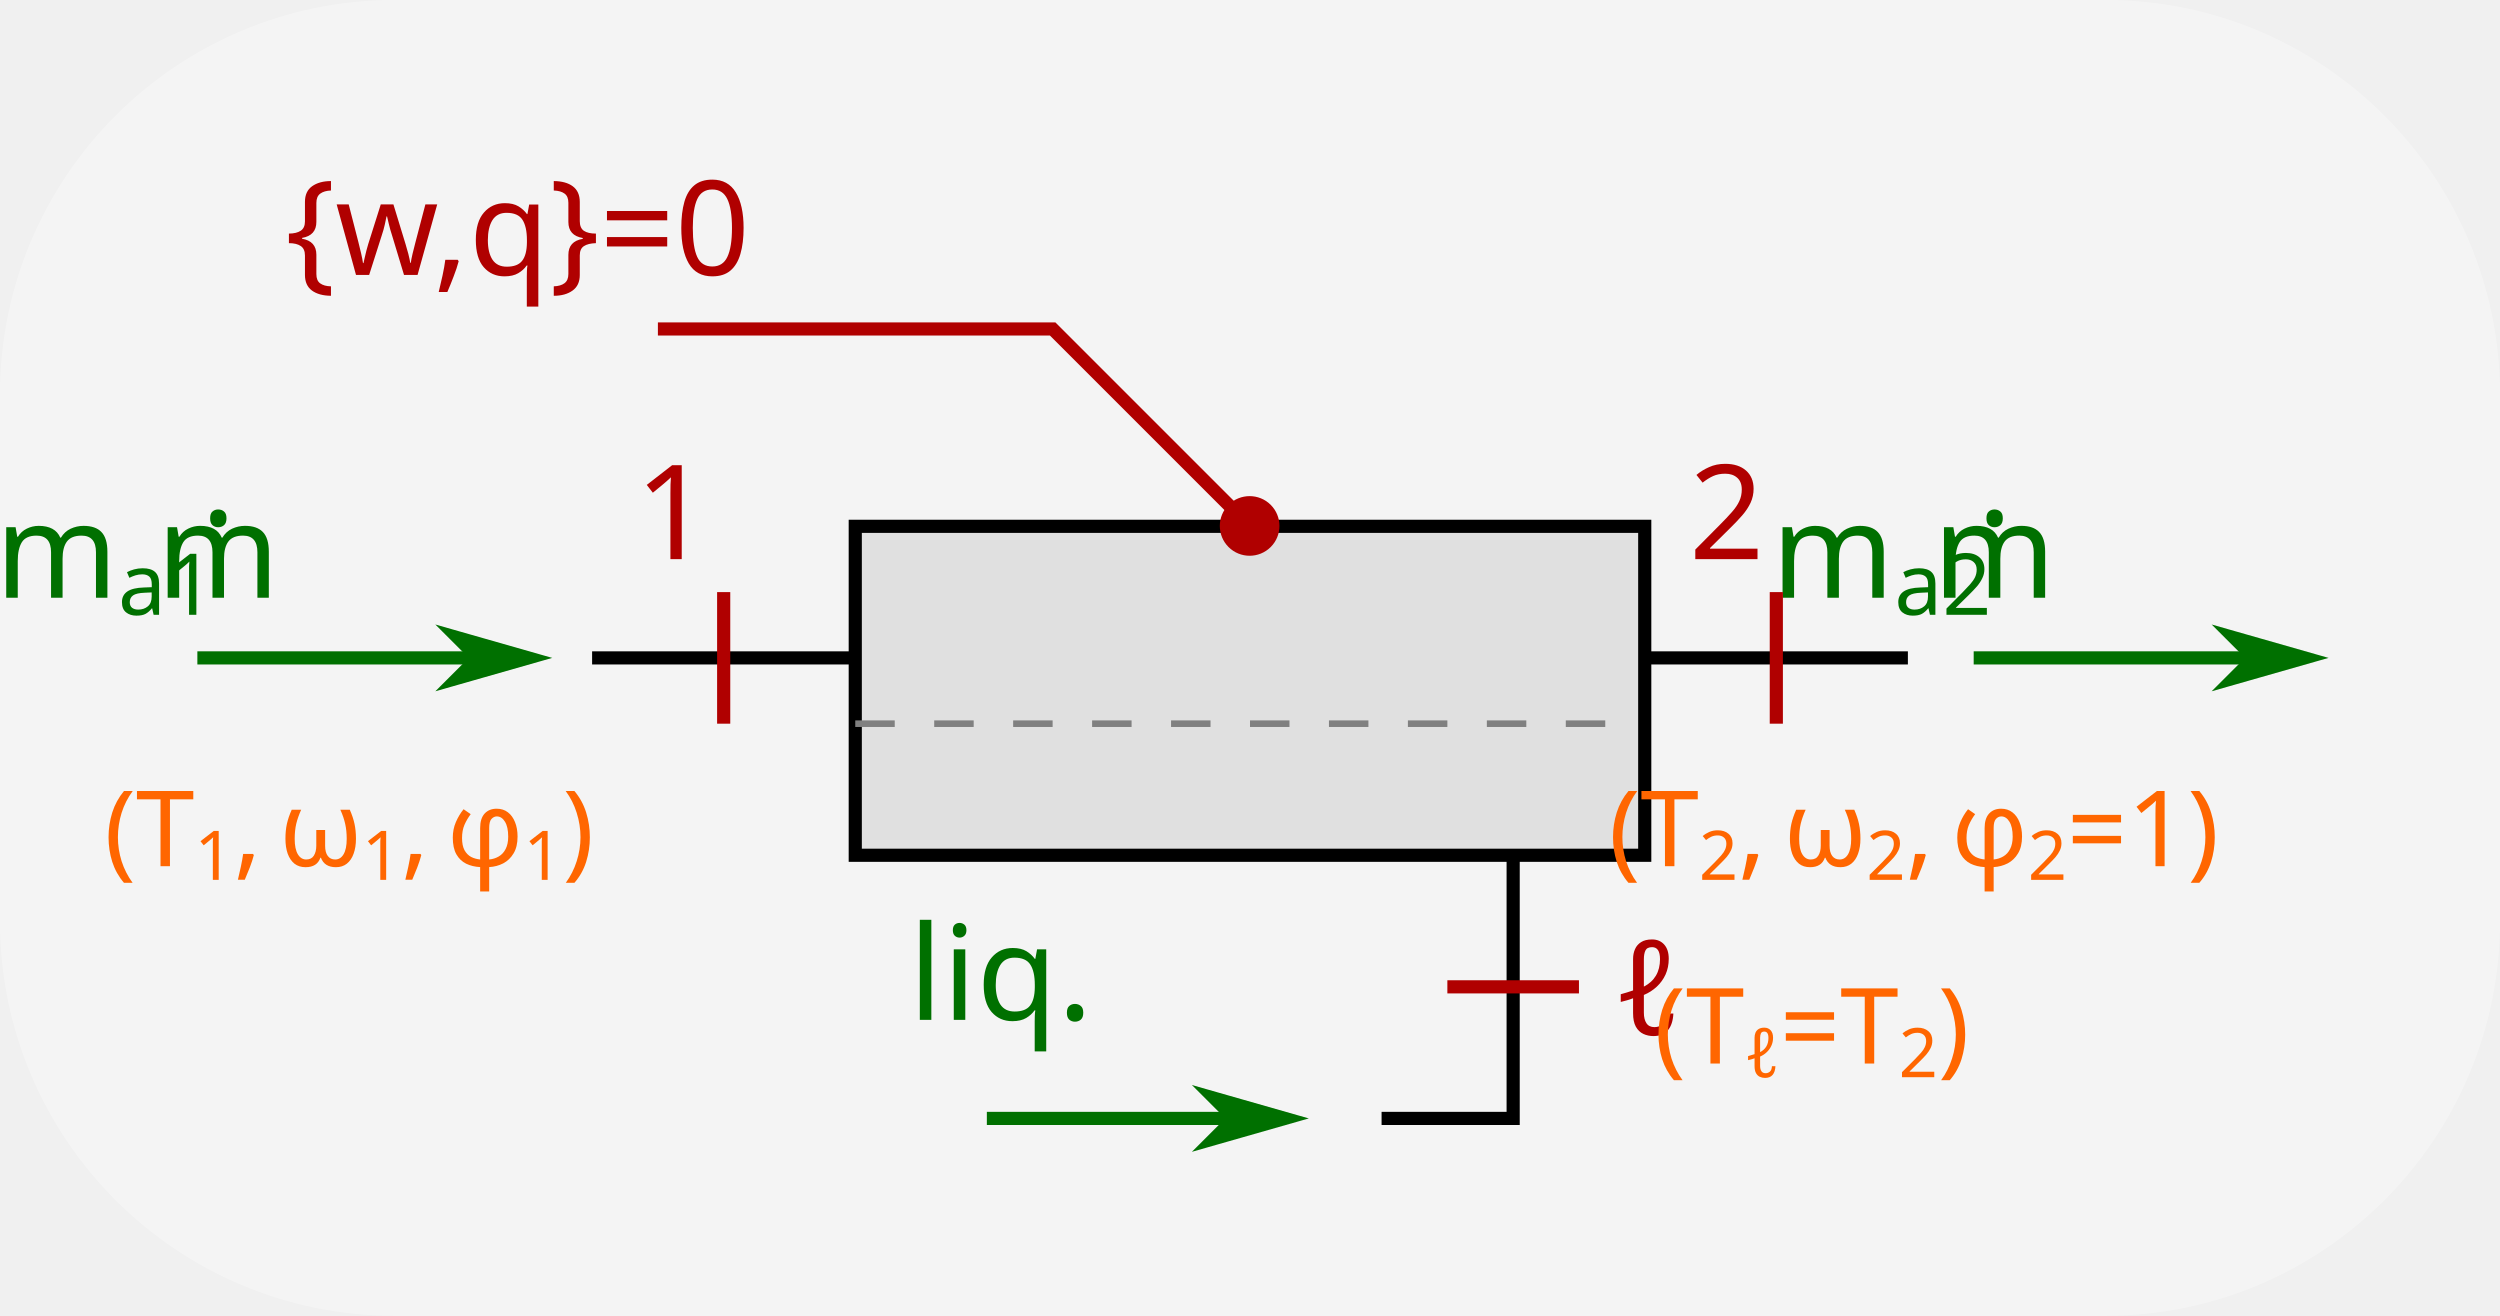
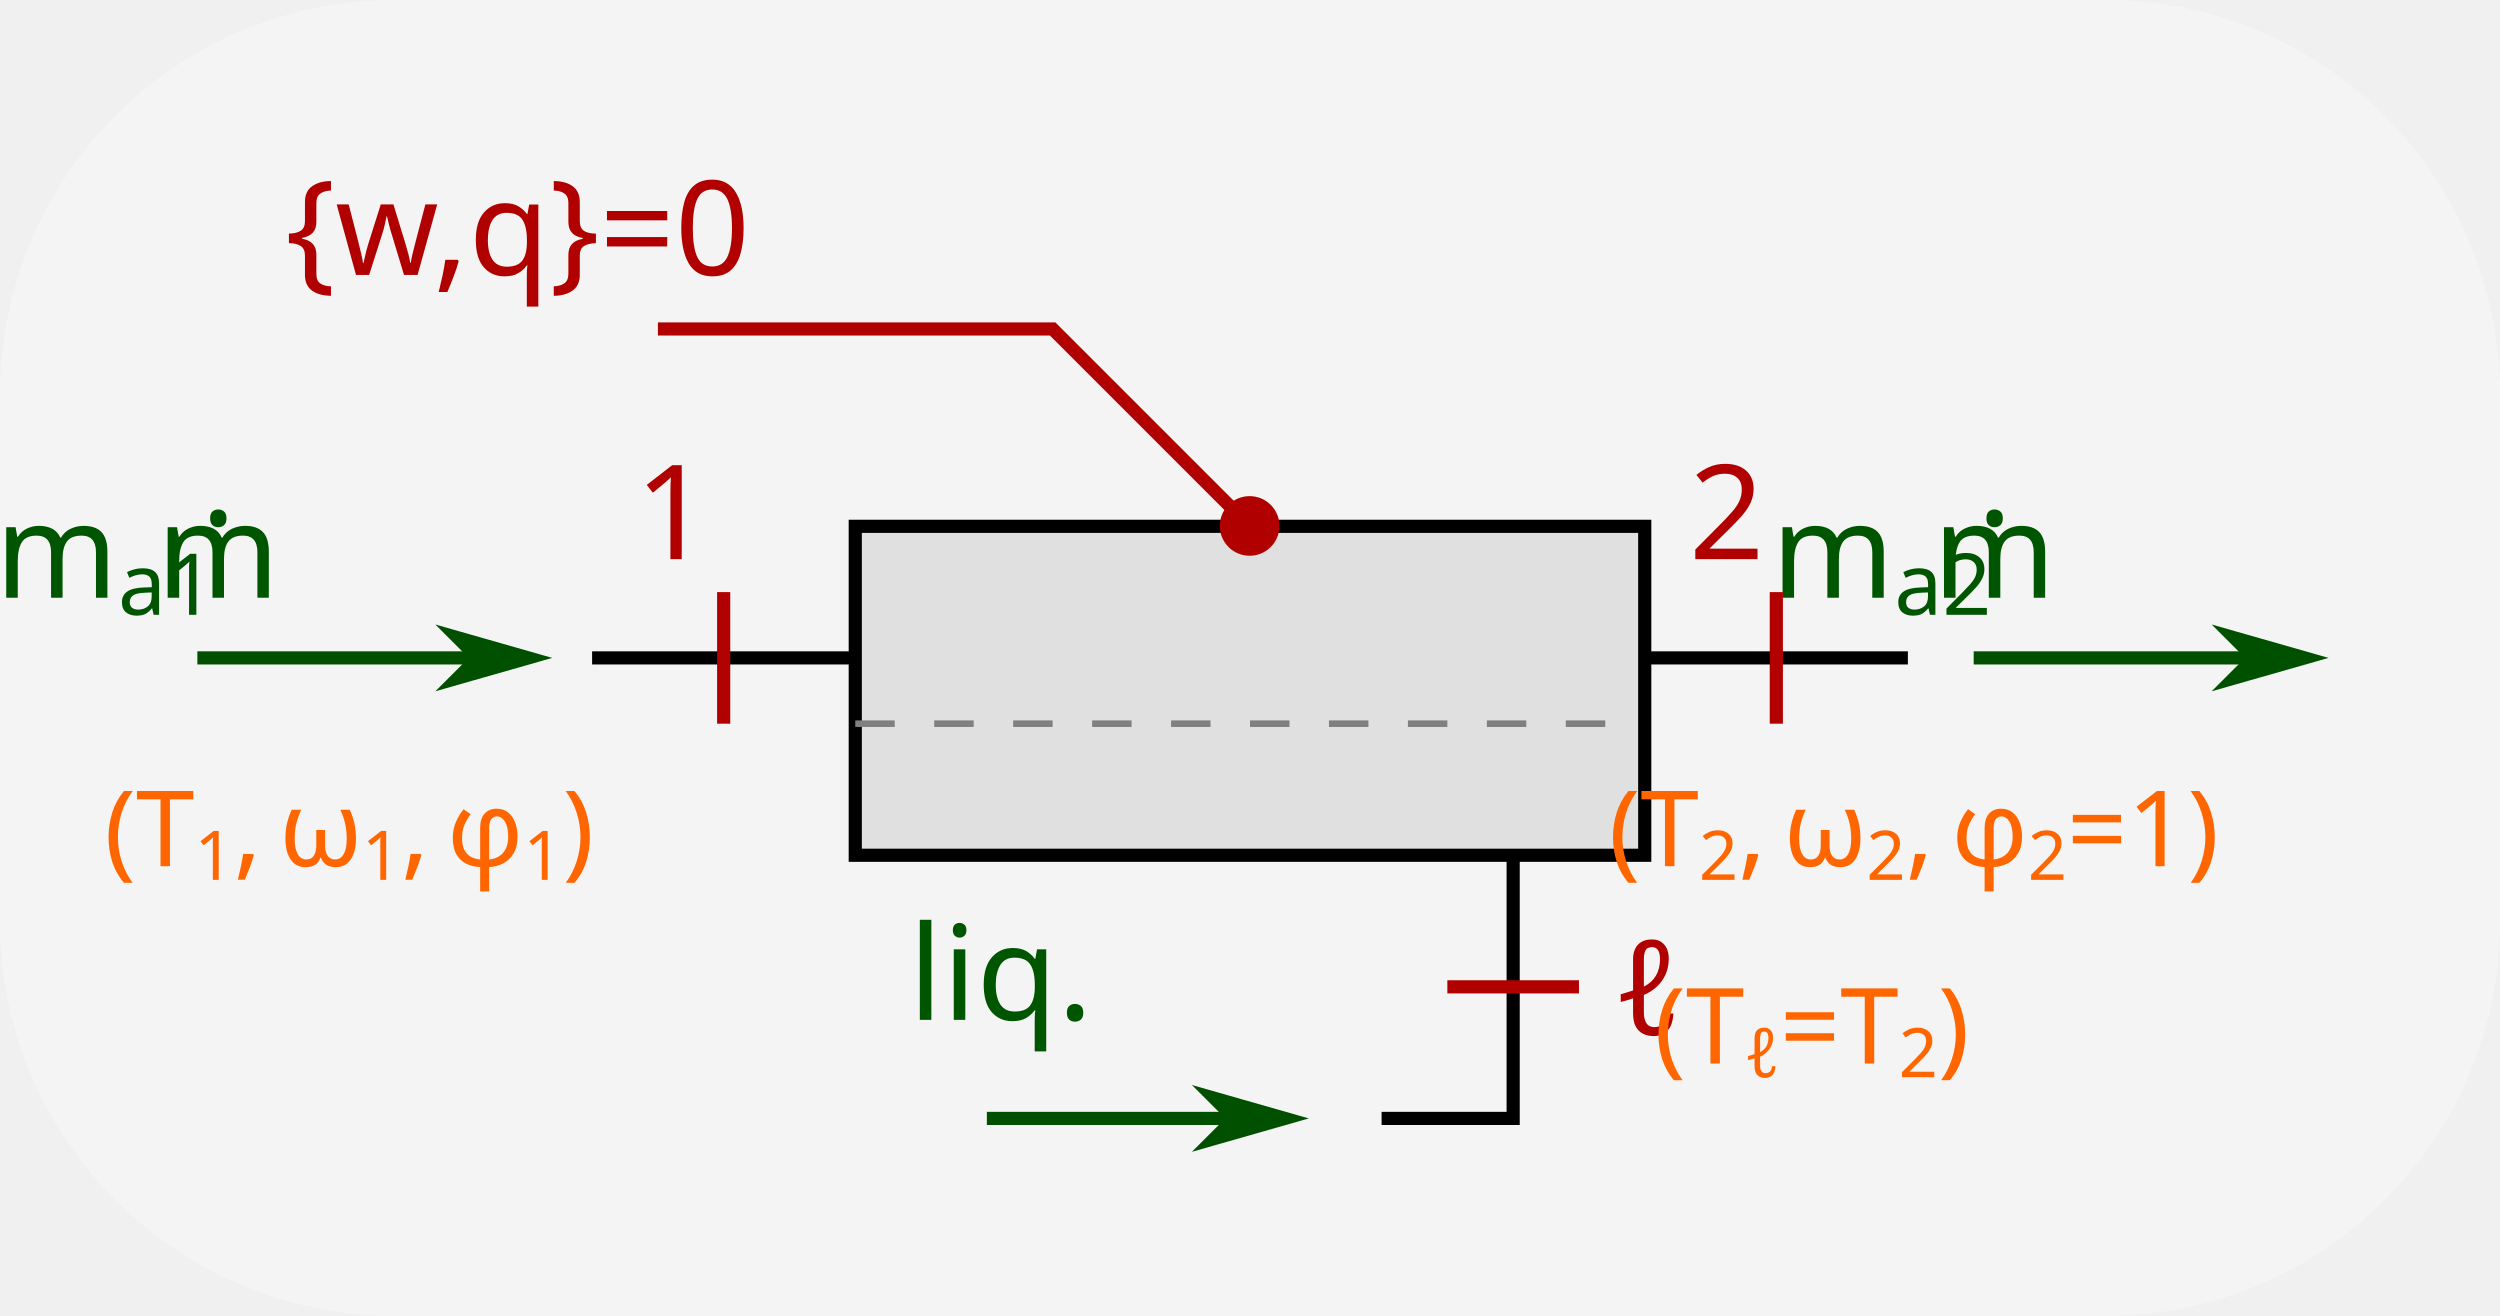
<svg xmlns="http://www.w3.org/2000/svg" width="380" height="200" viewBox="0 0 380 200" version="1.1" id="svg1097">
  <defs id="defs1091">
+     <marker style="overflow:visible;" id="marker1611" refX="0.0" refY="0.0" orient="auto">
+       <path transform="scale(0.4) rotate(180) translate(10,0)" style="fill-rule:evenodd;stroke:#005000;stroke-width:1pt;stroke-opacity:1;fill:#005000;fill-opacity:1" d="M 0.0,0.0 L 5.0,-5.0 L -12.5,0.0 L 5.0,5.0 L 0.0,0.0 z " id="path1609" />
+     </marker>
+     <marker style="overflow:visible;" id="marker1523" refX="0.0" refY="0.0" orient="auto">
+       <path transform="scale(0.4) rotate(180) translate(10,0)" style="fill-rule:evenodd;stroke:#005000;stroke-width:1pt;stroke-opacity:1;fill:#007000;fill-opacity:1" d="M 0.0,0.0 L 5.0,-5.0 L -12.5,0.0 L 5.0,5.0 L 0.0,0.0 z " id="path1521" />
+     </marker>
+     <marker style="overflow:visible;" id="marker1417" refX="0.0" refY="0.0" orient="auto">
+       <path transform="scale(0.4) rotate(180) translate(10,0)" style="fill-rule:evenodd;stroke:#005000;stroke-width:1pt;stroke-opacity:1;fill:#007000;fill-opacity:1" d="M 0.0,0.0 L 5.0,-5.0 L -12.5,0.0 L 5.0,5.0 L 0.0,0.0 z " id="path1163" />
+     </marker>
    <marker style="overflow:visible" id="DotM" refX="0" refY="0" orient="auto">
      <path transform="matrix(0.4,0,0,0.4,2.96,0.4)" style="fill:#b00000;fill-opacity:1;fill-rule:evenodd;stroke:#b00000;stroke-width:1pt;stroke-opacity:1" d="m -2.5,-1 c 0,2.76 -2.24,5 -5,5 -2.76,0 -5,-2.24 -5,-5 0,-2.76 2.24,-5 5,-5 2.76,0 5,2.24 5,5 z" id="path9412" />
    </marker>
    <marker orient="auto" refY="0" refX="0" id="marker9070" style="overflow:visible">
-       <path id="path9068" d="M 0,0 5,-5 -12.5,0 5,5 Z" style="fill:#007000;fill-opacity:1;fill-rule:evenodd;stroke:#007000;stroke-width:1pt;stroke-opacity:1" transform="matrix(-0.4,0,0,-0.4,-4,0)" />
+       <path id="path9068" d="M 0,0 5,-5 -12.5,0 5,5 Z" style="fill:#007000;fill-opacity:1;fill-rule:evenodd;stroke:#005000;stroke-width:1pt;stroke-opacity:1" transform="matrix(-0.4,0,0,-0.4,-4,0)" />
    </marker>
    <marker orient="auto" refY="0" refX="0" id="Arrow1Mend" style="overflow:visible">
-       <path id="path16774" d="M 0,0 5,-5 -12.5,0 5,5 Z" style="fill:#007000;fill-opacity:1;fill-rule:evenodd;stroke:#007000;stroke-width:1pt;stroke-opacity:1" transform="matrix(-0.4,0,0,-0.4,-4,0)" />
+       <path id="path16774" d="M 0,0 5,-5 -12.5,0 5,5 Z" style="fill:#005000;fill-opacity:1;fill-rule:evenodd;stroke:#005000;stroke-width:1pt;stroke-opacity:1" transform="matrix(-0.4,0,0,-0.4,-4,0)" />
    </marker>
    <marker orient="auto" refY="0" refX="0" id="Arrow1Mend-0-1-49" style="overflow:visible">
      <path id="path16774-8-7-2" d="M 0,0 5,-5 -12.5,0 5,5 Z" style="fill:#007000;fill-opacity:1;fill-rule:evenodd;stroke:#007000;stroke-width:1pt;stroke-opacity:1" transform="matrix(-0.4,0,0,-0.4,-4,0)" />
    </marker>
    <marker orient="auto" refY="0" refX="0" id="Arrow1Mend-0-1-49-9" style="overflow:visible">
      <path id="path16774-8-7-2-1" d="M 0,0 5,-5 -12.5,0 5,5 Z" style="fill:#007000;fill-opacity:1;fill-rule:evenodd;stroke:#007000;stroke-width:1pt;stroke-opacity:1" transform="matrix(-0.4,0,0,-0.4,-4,0)" />
    </marker>
    <marker orient="auto" refY="0" refX="0" id="Arrow1Mend-0-1-4-4" style="overflow:visible">
      <path id="path16774-8-7-4-8" d="M 0,0 5,-5 -12.5,0 5,5 Z" style="fill:#007000;fill-opacity:1;fill-rule:evenodd;stroke:#007000;stroke-width:1pt;stroke-opacity:1" transform="matrix(-0.4,0,0,-0.4,-4,0)" />
    </marker>
    <marker orient="auto" refY="0" refX="0" id="Arrow1Mend-0-1-4-4-6" style="overflow:visible">
      <path id="path16774-8-7-4-8-5" d="M 0,0 5,-5 -12.5,0 5,5 Z" style="fill:#007000;fill-opacity:1;fill-rule:evenodd;stroke:#007000;stroke-width:1pt;stroke-opacity:1" transform="matrix(-0.4,0,0,-0.4,-4,0)" />
    </marker>
    <marker orient="auto" refY="0" refX="0" id="Arrow1Mend-0-1-4-4-6-3" style="overflow:visible">
      <path id="path16774-8-7-4-8-5-9" d="M 0,0 5,-5 -12.5,0 5,5 Z" style="fill:#007000;fill-opacity:1;fill-rule:evenodd;stroke:#007000;stroke-width:1pt;stroke-opacity:1" transform="matrix(-0.4,0,0,-0.4,-4,0)" />
    </marker>
    <marker orient="auto" refY="0" refX="0" id="Arrow1Mend-0-1-49-9-3" style="overflow:visible">
-       <path id="path16774-8-7-2-1-0" d="M 0,0 5,-5 -12.5,0 5,5 Z" style="fill:#007000;fill-opacity:1;fill-rule:evenodd;stroke:#007000;stroke-width:1pt;stroke-opacity:1" transform="matrix(-0.4,0,0,-0.4,-4,0)" />
+       <path id="path16774-8-7-2-1-0" d="M 0,0 5,-5 -12.5,0 5,5 Z" style="fill:#005000;fill-opacity:1;fill-rule:evenodd;stroke:#005000;stroke-width:1pt;stroke-opacity:1" transform="matrix(-0.4,0,0,-0.4,-4,0)" />
    </marker>
    <marker orient="auto" refY="0" refX="0" id="Arrow1Mend-0-1-49-9-3-1" style="overflow:visible">
      <path id="path16774-8-7-2-1-0-7" d="M 0,0 5,-5 -12.5,0 5,5 Z" style="fill:#007000;fill-opacity:1;fill-rule:evenodd;stroke:#007000;stroke-width:1pt;stroke-opacity:1" transform="matrix(-0.4,0,0,-0.4,-4,0)" />
    </marker>
    <marker orient="auto" refY="0" refX="0" id="Arrow1Mend4" style="overflow:visible">
      <path id="path6032" d="M 0,0 5,-5 -12.5,0 5,5 Z" style="fill:#b00000;fill-rule:evenodd;stroke:#b00000;stroke-width:1pt" transform="matrix(-0.4,0,0,-0.4,-4,0)" />
    </marker>
  </defs>
  <g id="layer2" style="display:none">
    <path style="display:inline;opacity:1;vector-effect:none;fill:none;fill-opacity:1;stroke:#00b7b8;stroke-width:0.5;stroke-linecap:butt;stroke-linejoin:miter;stroke-miterlimit:4;stroke-dasharray:none;stroke-dashoffset:0;stroke-opacity:1" d="m 125,-590.917 h 30 v -10 h -30 z" id="path2842-7-9-15-6-8-24-6-87" transform="translate(79.99996,745.9167)" />
    <path style="display:inline;opacity:1;vector-effect:none;fill:none;fill-opacity:1;stroke:#00b7b8;stroke-width:0.5;stroke-linecap:butt;stroke-linejoin:miter;stroke-miterlimit:4;stroke-dasharray:none;stroke-dashoffset:0;stroke-opacity:1" d="m 260,-720.917 v -10 h -40 v 10 z" id="path2842-7-9-15-6-8-24-6-7-826-9-0-7-4" transform="translate(-200,825.9167)" />
    <path style="display:inline;opacity:1;vector-effect:none;fill:none;fill-opacity:1;stroke:#00b7b8;stroke-width:0.535;stroke-linecap:butt;stroke-linejoin:miter;stroke-miterlimit:4;stroke-dasharray:none;stroke-dashoffset:0;stroke-opacity:1" d="m 380,-665.917 v -20 h -40 v 20 z" id="path8739" transform="matrix(0.875,0,0,1,-157.5,845.9167)" />
    <path style="display:inline;opacity:1;vector-effect:none;fill:none;fill-opacity:1;stroke:#00b7b8;stroke-width:0.5;stroke-linecap:butt;stroke-linejoin:miter;stroke-miterlimit:4;stroke-dasharray:none;stroke-dashoffset:0;stroke-opacity:1" d="m 260,-720.917 v -10 h -40 v 10 z" id="path9050" transform="translate(69.99996,825.9167)" />
    <path style="display:inline;opacity:1;vector-effect:none;fill:none;fill-opacity:1;stroke:#00b7b8;stroke-width:0.5;stroke-linecap:butt;stroke-linejoin:miter;stroke-miterlimit:4;stroke-dasharray:none;stroke-dashoffset:0;stroke-opacity:1" d="m 155,-870.917 v 30 h 10 v -30 z" id="path2842-7-9-15-88" transform="translate(99.99996,955.9167)" />
    <path style="display:inline;opacity:1;vector-effect:none;fill:none;fill-opacity:1;stroke:#00b7b8;stroke-width:0.5;stroke-linecap:butt;stroke-linejoin:miter;stroke-miterlimit:4;stroke-dasharray:none;stroke-dashoffset:0;stroke-opacity:1" d="m 155,-870.917 v 30 h 10 v -30 z" id="path9194" transform="translate(-60.00004,955.9167)" />
  </g>
  <g id="layer1" transform="translate(0,-238.25)">
    <rect style="font-variation-settings:normal;opacity:1;vector-effect:none;fill:#ffffff;fill-opacity:0.3;stroke:none;stroke-width:1.46;stroke-linecap:butt;stroke-linejoin:miter;stroke-miterlimit:4;stroke-dasharray:none;stroke-dashoffset:0;stroke-opacity:1;marker:none;stop-color:#000000;stop-opacity:1" id="rect9893" width="360" height="200" x="0" y="0" transform="matrix(1.055556,0,0,1,0,238.25)" ry="60" rx="56.842" />
  </g>
  <g id="layer3">
    <rect style="font-variation-settings:normal;opacity:1;vector-effect:none;fill:#e0e0e0;fill-opacity:1;stroke:#000000;stroke-width:2;stroke-linecap:butt;stroke-linejoin:miter;stroke-miterlimit:4;stroke-dasharray:none;stroke-dashoffset:0;stroke-opacity:1;marker:none;stop-color:#000000;stop-opacity:1" id="rect9162" width="120" height="50" x="120" y="140" transform="translate(10,-60.00002)" />
    <path style="display:inline;opacity:1;vector-effect:none;fill:none;fill-opacity:1;stroke:#000000;stroke-width:2;stroke-linecap:butt;stroke-linejoin:miter;stroke-miterlimit:4;stroke-dasharray:none;stroke-dashoffset:0;stroke-opacity:1" d="m 60,-735.917 v 40" id="path16336" transform="rotate(-90,492.9583,-332.9584)" />
    <path style="display:inline;opacity:1;vector-effect:none;fill:none;fill-opacity:1;stroke:#000000;stroke-width:2;stroke-linecap:butt;stroke-linejoin:miter;stroke-miterlimit:4;stroke-dasharray:none;stroke-dashoffset:0;stroke-opacity:1" d="m 140,-735.917 v 40" id="path16338" transform="rotate(-90,612.9583,-372.9583)" />
    <path style="display:inline;opacity:1;vector-effect:none;fill:none;fill-opacity:1;stroke:#000000;stroke-width:2;stroke-linecap:butt;stroke-linejoin:miter;stroke-miterlimit:4;stroke-dasharray:none;stroke-dashoffset:0;stroke-opacity:1" d="m 140,-615.917 v 40 h -20" id="path16340" transform="translate(90,745.9167)" />
    <path style="display:inline;opacity:1;vector-effect:none;fill:none;fill-opacity:1;stroke:#808080;stroke-width:1;stroke-linecap:butt;stroke-linejoin:miter;stroke-miterlimit:4;stroke-dasharray:6, 6;stroke-dashoffset:0;stroke-opacity:1" d="M 40,-665.917 H 160" id="path16342" transform="translate(90,775.9167)" />
-     <path style="color:#000000;display:inline;overflow:visible;visibility:visible;fill:#007000;fill-opacity:1;fill-rule:nonzero;stroke:#007000;stroke-width:2;stroke-linecap:butt;stroke-linejoin:miter;stroke-miterlimit:4;stroke-dasharray:none;stroke-dashoffset:0;stroke-opacity:1;marker:none;marker-end:url(#Arrow1Mend);enable-background:accumulate" d="M 110,-575.917 H 65" id="path15591-3" transform="matrix(-1,0,0,1,260,745.9167)" />
-     <text id="text15597-8" y="-590.9" x="106.909" style="font-style:normal;font-variant:normal;font-weight:normal;font-stretch:normal;font-size:12px;line-height:0%;font-family:'SBL Greek';-inkscape-font-specification:'SBL Greek';text-align:end;letter-spacing:0px;word-spacing:0px;text-anchor:end;display:inline;fill:#007000;fill-opacity:1;stroke:none;stroke-width:1" xml:space="preserve" transform="matrix(1.000004,0,0,1.000004,74.78262,745.9218)">
-       <tspan style="font-size:20px;line-height:1.25;fill:#007000;fill-opacity:1;stroke-width:1" y="-590.9" x="106.909" id="tspan15595-5">liq.</tspan>
+     <path style="color:#000000;display:inline;overflow:visible;visibility:visible;fill:#005000;fill-opacity:1;fill-rule:nonzero;stroke:#005000;stroke-width:2;stroke-linecap:butt;stroke-linejoin:miter;stroke-miterlimit:4;stroke-dasharray:none;stroke-dashoffset:0;stroke-opacity:1;marker:none;marker-end:url(#Arrow1Mend);enable-background:accumulate" d="M 110,-575.917 H 65" id="path15591-3" transform="matrix(-1,0,0,1,260,745.9167)" />
+     <text id="text15597-8" y="-590.9" x="106.909" style="font-style:normal;font-variant:normal;font-weight:normal;font-stretch:normal;font-size:12px;line-height:0%;font-family:'SBL Greek';-inkscape-font-specification:'SBL Greek';text-align:end;letter-spacing:0px;word-spacing:0px;text-anchor:end;display:inline;fill:#005500;fill-opacity:1;stroke:none;stroke-width:1;" xml:space="preserve" transform="matrix(1.000004,0,0,1.000004,74.78262,745.9218)">
+       <tspan style="font-size:20px;line-height:1.25;fill:#005500;fill-opacity:1;stroke-width:1;" y="-590.9" x="106.909" id="tspan15595-5">liq.</tspan>
    </text>
    <path id="path7109-2-6-6-096-31-0-4-9-76" d="M 150,-595.917 H 130" style="color:#000000;display:inline;overflow:visible;visibility:visible;fill:#e0e0e0;fill-opacity:1;fill-rule:nonzero;stroke:#b00000;stroke-width:2;stroke-linecap:butt;stroke-linejoin:miter;stroke-miterlimit:4;stroke-dasharray:none;stroke-dashoffset:0;stroke-opacity:1;marker:none;enable-background:accumulate" transform="translate(90,745.9167)" />
    <text id="text7113-6-1-1-38-8-4-6-9-89" y="-591.429" x="155.132" style="font-style:normal;font-variant:normal;font-weight:normal;font-stretch:normal;line-height:0%;font-family:'SBL Greek';-inkscape-font-specification:'SBL Greek';text-align:end;letter-spacing:0px;word-spacing:0px;text-anchor:end;display:inline;fill:#b00000;fill-opacity:1;stroke:none" xml:space="preserve" transform="translate(90.1416,748.7097)">
      <tspan style="font-size:20px;line-height:1.25;text-align:start;text-anchor:start" y="-591.429" x="155.132" id="tspan9196">ℓ</tspan>
    </text>
-     <path style="color:#000000;display:inline;overflow:visible;visibility:visible;fill:#007000;fill-opacity:1;fill-rule:nonzero;stroke:#007000;stroke-width:2;stroke-linecap:butt;stroke-linejoin:miter;stroke-miterlimit:4;stroke-dasharray:none;stroke-dashoffset:0;stroke-opacity:1;marker:none;marker-end:url(#Arrow1Mend-0-1-49-9-3);enable-background:accumulate" d="m 220,-725.917 h 50" id="path15591-3-7-6-0-7-4" transform="translate(-190,825.9167)" />
-     <g id="g8986" transform="translate(4.934277,-298.25)">
-       <text id="text15597-8-6-3-8-1-4" y="-705.324" x="239.12" style="font-style:normal;font-variant:normal;font-weight:normal;font-stretch:normal;font-size:12px;line-height:0%;font-family:'SBL Greek';-inkscape-font-specification:'SBL Greek';text-align:end;letter-spacing:0px;word-spacing:0px;text-anchor:end;display:inline;fill:#007000;fill-opacity:1;stroke:none;stroke-width:1" xml:space="preserve" transform="matrix(1.000004,0,0,1.000004,-193.7761,1094.43)">
-         <tspan style="font-size:20px;line-height:1.25;text-align:center;text-anchor:middle;fill:#007000;fill-opacity:1;stroke-width:1" y="-705.324" x="239.12" id="tspan15595-5-3-3-9-5-7">m<tspan style="font-size:65%;baseline-shift:sub" id="tspan8973">a1</tspan>
+     <path style="color:#000000;display:inline;overflow:visible;visibility:visible;fill:#005000;fill-opacity:1;fill-rule:nonzero;stroke:#005000;stroke-width:2;stroke-linecap:butt;stroke-linejoin:miter;stroke-miterlimit:4;stroke-dasharray:none;stroke-dashoffset:0;stroke-opacity:1;marker:none;marker-end:url(#Arrow1Mend-0-1-49-9-3);enable-background:accumulate" d="m 220,-725.917 h 50" id="path15591-3-7-6-0-7-4" transform="translate(-190,825.9167)" />
+     <g id="g8986" transform="translate(4.934277,-298.25)" style="fill:#005500">
+       <text id="text15597-8-6-3-8-1-4" y="-705.324" x="239.12" style="font-style:normal;font-variant:normal;font-weight:normal;font-stretch:normal;font-size:12px;line-height:0%;font-family:'SBL Greek';-inkscape-font-specification:'SBL Greek';text-align:end;letter-spacing:0px;word-spacing:0px;text-anchor:end;display:inline;fill:#005500;fill-opacity:1;stroke:none;stroke-width:1" xml:space="preserve" transform="matrix(1.000004,0,0,1.000004,-193.7761,1094.43)">
+         <tspan style="font-size:20px;line-height:1.25;text-align:center;text-anchor:middle;fill:#005500;fill-opacity:1;stroke-width:1" y="-705.324" x="239.12" id="tspan15595-5-3-3-9-5-7">m<tspan style="font-size:65%;baseline-shift:sub;fill:#005500" id="tspan8973">a1</tspan>
        </tspan>
      </text>
-       <text id="text15597-8-6-3-8-1-4-6" y="-735.061" x="239.12" style="font-style:normal;font-variant:normal;font-weight:normal;font-stretch:normal;font-size:12px;line-height:0%;font-family:'SBL Greek';-inkscape-font-specification:'SBL Greek';text-align:end;letter-spacing:0px;word-spacing:0px;text-anchor:end;display:inline;fill:#007000;fill-opacity:1;stroke:none;stroke-width:1" xml:space="preserve" transform="matrix(1.000004,0,0,1.000004,-200,1124.167)">
-         <tspan style="font-size:20px;line-height:1.25;text-align:center;text-anchor:middle;fill:#007000;fill-opacity:1;stroke-width:1" y="-735.061" x="239.12" id="tspan15595-5-3-3-9-5-7-2">m</tspan>
+       <text id="text15597-8-6-3-8-1-4-6" y="-735.061" x="239.12" style="font-style:normal;font-variant:normal;font-weight:normal;font-stretch:normal;font-size:12px;line-height:0%;font-family:'SBL Greek';-inkscape-font-specification:'SBL Greek';text-align:end;letter-spacing:0px;word-spacing:0px;text-anchor:end;display:inline;fill:#005500;fill-opacity:1;stroke:none;stroke-width:1" xml:space="preserve" transform="matrix(1.000004,0,0,1.000004,-200,1124.167)">
+         <tspan style="font-size:20px;line-height:1.25;text-align:center;text-anchor:middle;fill:#005500;fill-opacity:1;stroke-width:1" y="-735.061" x="239.12" id="tspan15595-5-3-3-9-5-7-2">m</tspan>
      </text>
-       <text id="text8965" y="-735.061" x="239.12" style="font-style:normal;font-variant:normal;font-weight:normal;font-stretch:normal;font-size:12px;line-height:0%;font-family:'SBL Greek';-inkscape-font-specification:'SBL Greek';text-align:end;letter-spacing:0px;word-spacing:0px;text-anchor:end;display:inline;fill:#007000;fill-opacity:1;stroke:none;stroke-width:1" xml:space="preserve" transform="matrix(1.000004,0,0,1.000004,-199.9512,1113.175)">
-         <tspan style="font-size:20px;line-height:1.25;text-align:center;text-anchor:middle;fill:#007000;fill-opacity:1;stroke-width:1" y="-735.061" x="239.12" id="tspan8963">.</tspan>
+       <text id="text8965" y="-735.061" x="239.12" style="font-style:normal;font-variant:normal;font-weight:normal;font-stretch:normal;font-size:12px;line-height:0%;font-family:'SBL Greek';-inkscape-font-specification:'SBL Greek';text-align:end;letter-spacing:0px;word-spacing:0px;text-anchor:end;display:inline;fill:#005500;fill-opacity:1;stroke:none;stroke-width:1" xml:space="preserve" transform="matrix(1.000004,0,0,1.000004,-199.9512,1113.175)">
+         <tspan style="font-size:20px;line-height:1.25;text-align:center;text-anchor:middle;fill:#005500;fill-opacity:1;stroke-width:1" y="-735.061" x="239.12" id="tspan8963">.</tspan>
      </text>
    </g>
-     <path style="color:#000000;display:inline;overflow:visible;visibility:visible;fill:#007000;fill-opacity:1;fill-rule:nonzero;stroke:#007000;stroke-width:2;stroke-linecap:butt;stroke-linejoin:miter;stroke-miterlimit:4;stroke-dasharray:none;stroke-dashoffset:0;stroke-opacity:1;marker:none;marker-end:url(#marker9070);enable-background:accumulate" d="m 220,-725.917 h 50" id="path9048" transform="translate(80,825.9167)" />
-     <g id="g9066" transform="translate(274.9343,-298.25)">
-       <text id="text9056" y="-705.324" x="239.12" style="font-style:normal;font-variant:normal;font-weight:normal;font-stretch:normal;font-size:12px;line-height:0%;font-family:'SBL Greek';-inkscape-font-specification:'SBL Greek';text-align:end;letter-spacing:0px;word-spacing:0px;text-anchor:end;display:inline;fill:#007000;fill-opacity:1;stroke:none;stroke-width:1" xml:space="preserve" transform="matrix(1.000004,0,0,1.000004,-193.7761,1094.43)">
-         <tspan style="font-size:20px;line-height:1.25;text-align:center;text-anchor:middle;fill:#007000;fill-opacity:1;stroke-width:1" y="-705.324" x="239.12" id="tspan9054">m<tspan style="font-size:65%;baseline-shift:sub" id="tspan9052">a2</tspan>
+     <path style="color:#000000;display:inline;overflow:visible;visibility:visible;fill:#005000;fill-opacity:1;fill-rule:nonzero;stroke:#005000;stroke-width:2;stroke-linecap:butt;stroke-linejoin:miter;stroke-miterlimit:4;stroke-dasharray:none;stroke-dashoffset:0;stroke-opacity:1;marker:none;enable-background:accumulate;marker-end:url(#marker1611)" d="m 220,-725.917 h 50" id="path9048" transform="translate(80,825.9167)" />
+     <g id="g9066" transform="translate(274.9343,-298.25)" style="fill:#005500">
+       <text id="text9056" y="-705.324" x="239.12" style="font-style:normal;font-variant:normal;font-weight:normal;font-stretch:normal;font-size:12px;line-height:0%;font-family:'SBL Greek';-inkscape-font-specification:'SBL Greek';text-align:end;letter-spacing:0px;word-spacing:0px;text-anchor:end;display:inline;fill:#005500;fill-opacity:1;stroke:none;stroke-width:1" xml:space="preserve" transform="matrix(1.000004,0,0,1.000004,-193.7761,1094.43)">
+         <tspan style="font-size:20px;line-height:1.25;text-align:center;text-anchor:middle;fill:#005500;fill-opacity:1;stroke-width:1" y="-705.324" x="239.12" id="tspan9054">m<tspan style="font-size:65%;baseline-shift:sub;fill:#005500" id="tspan9052">a2</tspan>
        </tspan>
      </text>
-       <text id="text9060" y="-735.061" x="239.12" style="font-style:normal;font-variant:normal;font-weight:normal;font-stretch:normal;font-size:12px;line-height:0%;font-family:'SBL Greek';-inkscape-font-specification:'SBL Greek';text-align:end;letter-spacing:0px;word-spacing:0px;text-anchor:end;display:inline;fill:#007000;fill-opacity:1;stroke:none;stroke-width:1" xml:space="preserve" transform="matrix(1.000004,0,0,1.000004,-200,1124.167)">
-         <tspan style="font-size:20px;line-height:1.25;text-align:center;text-anchor:middle;fill:#007000;fill-opacity:1;stroke-width:1" y="-735.061" x="239.12" id="tspan9058">m</tspan>
+       <text id="text9060" y="-735.061" x="239.12" style="font-style:normal;font-variant:normal;font-weight:normal;font-stretch:normal;font-size:12px;line-height:0%;font-family:'SBL Greek';-inkscape-font-specification:'SBL Greek';text-align:end;letter-spacing:0px;word-spacing:0px;text-anchor:end;display:inline;fill:#005500;fill-opacity:1;stroke:none;stroke-width:1" xml:space="preserve" transform="matrix(1.000004,0,0,1.000004,-200,1124.167)">
+         <tspan style="font-size:20px;line-height:1.25;text-align:center;text-anchor:middle;fill:#005500;fill-opacity:1;stroke-width:1" y="-735.061" x="239.12" id="tspan9058">m</tspan>
      </text>
-       <text id="text9064" y="-735.061" x="239.12" style="font-style:normal;font-variant:normal;font-weight:normal;font-stretch:normal;font-size:12px;line-height:0%;font-family:'SBL Greek';-inkscape-font-specification:'SBL Greek';text-align:end;letter-spacing:0px;word-spacing:0px;text-anchor:end;display:inline;fill:#007000;fill-opacity:1;stroke:none;stroke-width:1" xml:space="preserve" transform="matrix(1.000004,0,0,1.000004,-199.9512,1113.175)">
-         <tspan style="font-size:20px;line-height:1.25;text-align:center;text-anchor:middle;fill:#007000;fill-opacity:1;stroke-width:1" y="-735.061" x="239.12" id="tspan9062">.</tspan>
+       <text id="text9064" y="-735.061" x="239.12" style="font-style:normal;font-variant:normal;font-weight:normal;font-stretch:normal;font-size:12px;line-height:0%;font-family:'SBL Greek';-inkscape-font-specification:'SBL Greek';text-align:end;letter-spacing:0px;word-spacing:0px;text-anchor:end;display:inline;fill:#005500;fill-opacity:1;stroke:none;stroke-width:1" xml:space="preserve" transform="matrix(1.000004,0,0,1.000004,-199.9512,1113.175)">
+         <tspan style="font-size:20px;line-height:1.25;text-align:center;text-anchor:middle;fill:#005500;fill-opacity:1;stroke-width:1" y="-735.061" x="239.12" id="tspan9062">.</tspan>
      </text>
    </g>
    <path id="path7109-2-6-6-096-9" d="m 160,-845.917 v -20" style="color:#000000;display:inline;overflow:visible;visibility:visible;fill:#e0e0e0;fill-opacity:1;fill-rule:nonzero;stroke:#b00000;stroke-width:2;stroke-linecap:butt;stroke-linejoin:miter;stroke-miterlimit:4;stroke-dasharray:none;stroke-dashoffset:0;stroke-opacity:1;marker:none;enable-background:accumulate" transform="translate(110,955.9167)" />
    <text id="text7113-6-1-1-38-75" y="-870.927" x="160.051" style="font-style:normal;font-variant:normal;font-weight:normal;font-stretch:normal;line-height:0%;font-family:'SBL Greek';-inkscape-font-specification:'SBL Greek';text-align:end;letter-spacing:0px;word-spacing:0px;text-anchor:end;display:inline;fill:#b00000;fill-opacity:1;stroke:none" xml:space="preserve" transform="translate(110.2026,955.9167)">
      <tspan style="font-size:20px;line-height:1.25;text-align:center;text-anchor:middle" y="-870.927" x="160.051" id="tspan7111-6-8-2-561-3">2</tspan>
    </text>
    <path id="path9188" d="m 160,-845.917 v -20" style="color:#000000;display:inline;overflow:visible;visibility:visible;fill:#e0e0e0;fill-opacity:1;fill-rule:nonzero;stroke:#b00000;stroke-width:2;stroke-linecap:butt;stroke-linejoin:miter;stroke-miterlimit:4;stroke-dasharray:none;stroke-dashoffset:0;stroke-opacity:1;marker:none;enable-background:accumulate" transform="translate(-50,955.9167)" />
    <text id="text9192" y="-870.927" x="160.051" style="font-style:normal;font-variant:normal;font-weight:normal;font-stretch:normal;line-height:0%;font-family:'SBL Greek';-inkscape-font-specification:'SBL Greek';text-align:end;letter-spacing:0px;word-spacing:0px;text-anchor:end;display:inline;fill:#b00000;fill-opacity:1;stroke:none" xml:space="preserve" transform="translate(-50.00244,955.9167)">
      <tspan style="font-size:20px;line-height:1.25;text-align:center;text-anchor:middle" y="-870.927" x="160.051" id="tspan9190">1</tspan>
    </text>
    <path style="color:#000000;display:inline;overflow:visible;visibility:visible;fill:none;fill-opacity:1;fill-rule:nonzero;stroke:#b00000;stroke-width:2;stroke-linecap:butt;stroke-linejoin:miter;stroke-miterlimit:4;stroke-dasharray:none;stroke-dashoffset:0;stroke-opacity:1;marker:none;marker-end:url(#DotM);enable-background:accumulate" d="m 680,-680.917 h 60 l 30,30" id="path15591" transform="translate(-580,730.9167)" />
    <text id="text15597" y="-701.682" x="740.295" style="font-style:normal;font-variant:normal;font-weight:normal;font-stretch:normal;font-size:12px;line-height:0%;font-family:'SBL Greek';-inkscape-font-specification:'SBL Greek';text-align:end;letter-spacing:0px;word-spacing:0px;text-anchor:end;display:inline;fill:#b00000;fill-opacity:1;stroke:none;stroke-width:1" xml:space="preserve" transform="matrix(0.9999991,0,0,1.000004,-574.2785,743.4894)">
      <tspan style="font-size:20px;line-height:1.25;stroke-width:1" y="-701.682" x="740.295" id="tspan15595">{w,q}=0<tspan id="tspan15593" style="font-size:13px;baseline-shift:sub;fill:#b00000;fill-opacity:1;stroke-width:1" />
      </tspan>
    </text>
    <text id="text9897" y="-590.9" x="106.909" style="font-style:normal;font-variant:normal;font-weight:normal;font-stretch:normal;font-size:16px;line-height:0%;font-family:'SBL Greek';-inkscape-font-specification:'SBL Greek';text-align:end;letter-spacing:0px;word-spacing:0px;text-anchor:end;display:inline;fill:#ff6600;fill-opacity:1;stroke:none;stroke-width:1" xml:space="preserve" transform="matrix(1.000004,0,0,1.000004,4.192086,722.5585)">
      <tspan style="font-size:16px;line-height:1.25;fill:#ff6600;fill-opacity:1;stroke-width:1" y="-590.9" x="106.909" id="tspan9895">(T<tspan style="font-size:65%;baseline-shift:sub" id="tspan9929">1</tspan>,<tspan style="font-size:65%;baseline-shift:sub" id="tspan9935"> </tspan>ω<tspan style="font-size:65%;baseline-shift:sub" id="tspan9931">1</tspan>,<tspan style="font-size:65%;baseline-shift:sub" id="tspan9937"> </tspan>φ<tspan style="font-size:65%;baseline-shift:sub" id="tspan9933">1</tspan>)</tspan>
    </text>
    <text id="text9951" y="-590.9" x="106.909" style="font-style:normal;font-variant:normal;font-weight:normal;font-stretch:normal;font-size:16px;line-height:0%;font-family:'SBL Greek';-inkscape-font-specification:'SBL Greek';text-align:end;letter-spacing:0px;word-spacing:0px;text-anchor:end;display:inline;fill:#ff6600;fill-opacity:1;stroke:none;stroke-width:1" xml:space="preserve" transform="matrix(1.000004,0,0,1.000004,251.1764,722.5585)">
      <tspan style="font-size:16px;line-height:1.25;fill:#ff6600;fill-opacity:1;stroke-width:1" y="-590.9" x="106.909" id="tspan9949">(T<tspan style="font-size:65%;baseline-shift:sub" id="tspan9953">2</tspan>,<tspan style="font-size:65%;baseline-shift:sub" id="tspan9941"> </tspan>ω<tspan style="font-size:65%;baseline-shift:sub" id="tspan9943">2</tspan>,<tspan style="font-size:65%;baseline-shift:sub" id="tspan9945"> </tspan>φ<tspan style="font-size:65%;baseline-shift:sub" id="tspan9955">2</tspan>=1)</tspan>
    </text>
    <text id="text9993" y="-590.9" x="106.909" style="font-style:normal;font-variant:normal;font-weight:normal;font-stretch:normal;font-size:16px;line-height:0%;font-family:'SBL Greek';-inkscape-font-specification:'SBL Greek';text-align:end;letter-spacing:0px;word-spacing:0px;text-anchor:end;display:inline;fill:#ff6600;fill-opacity:1;stroke:none;stroke-width:1" xml:space="preserve" transform="matrix(1.000004,0,0,1.000004,213.2428,752.5585)">
      <tspan style="font-size:16px;line-height:1.25;fill:#ff6600;fill-opacity:1;stroke-width:1" y="-590.9" x="106.909" id="tspan9991">(T<tspan style="font-size:65%;baseline-shift:sub" id="tspan9981">ℓ</tspan>=T<tspan style="font-size:65%;baseline-shift:sub" id="tspan9995">2</tspan>)</tspan>
    </text>
  </g>
</svg>
